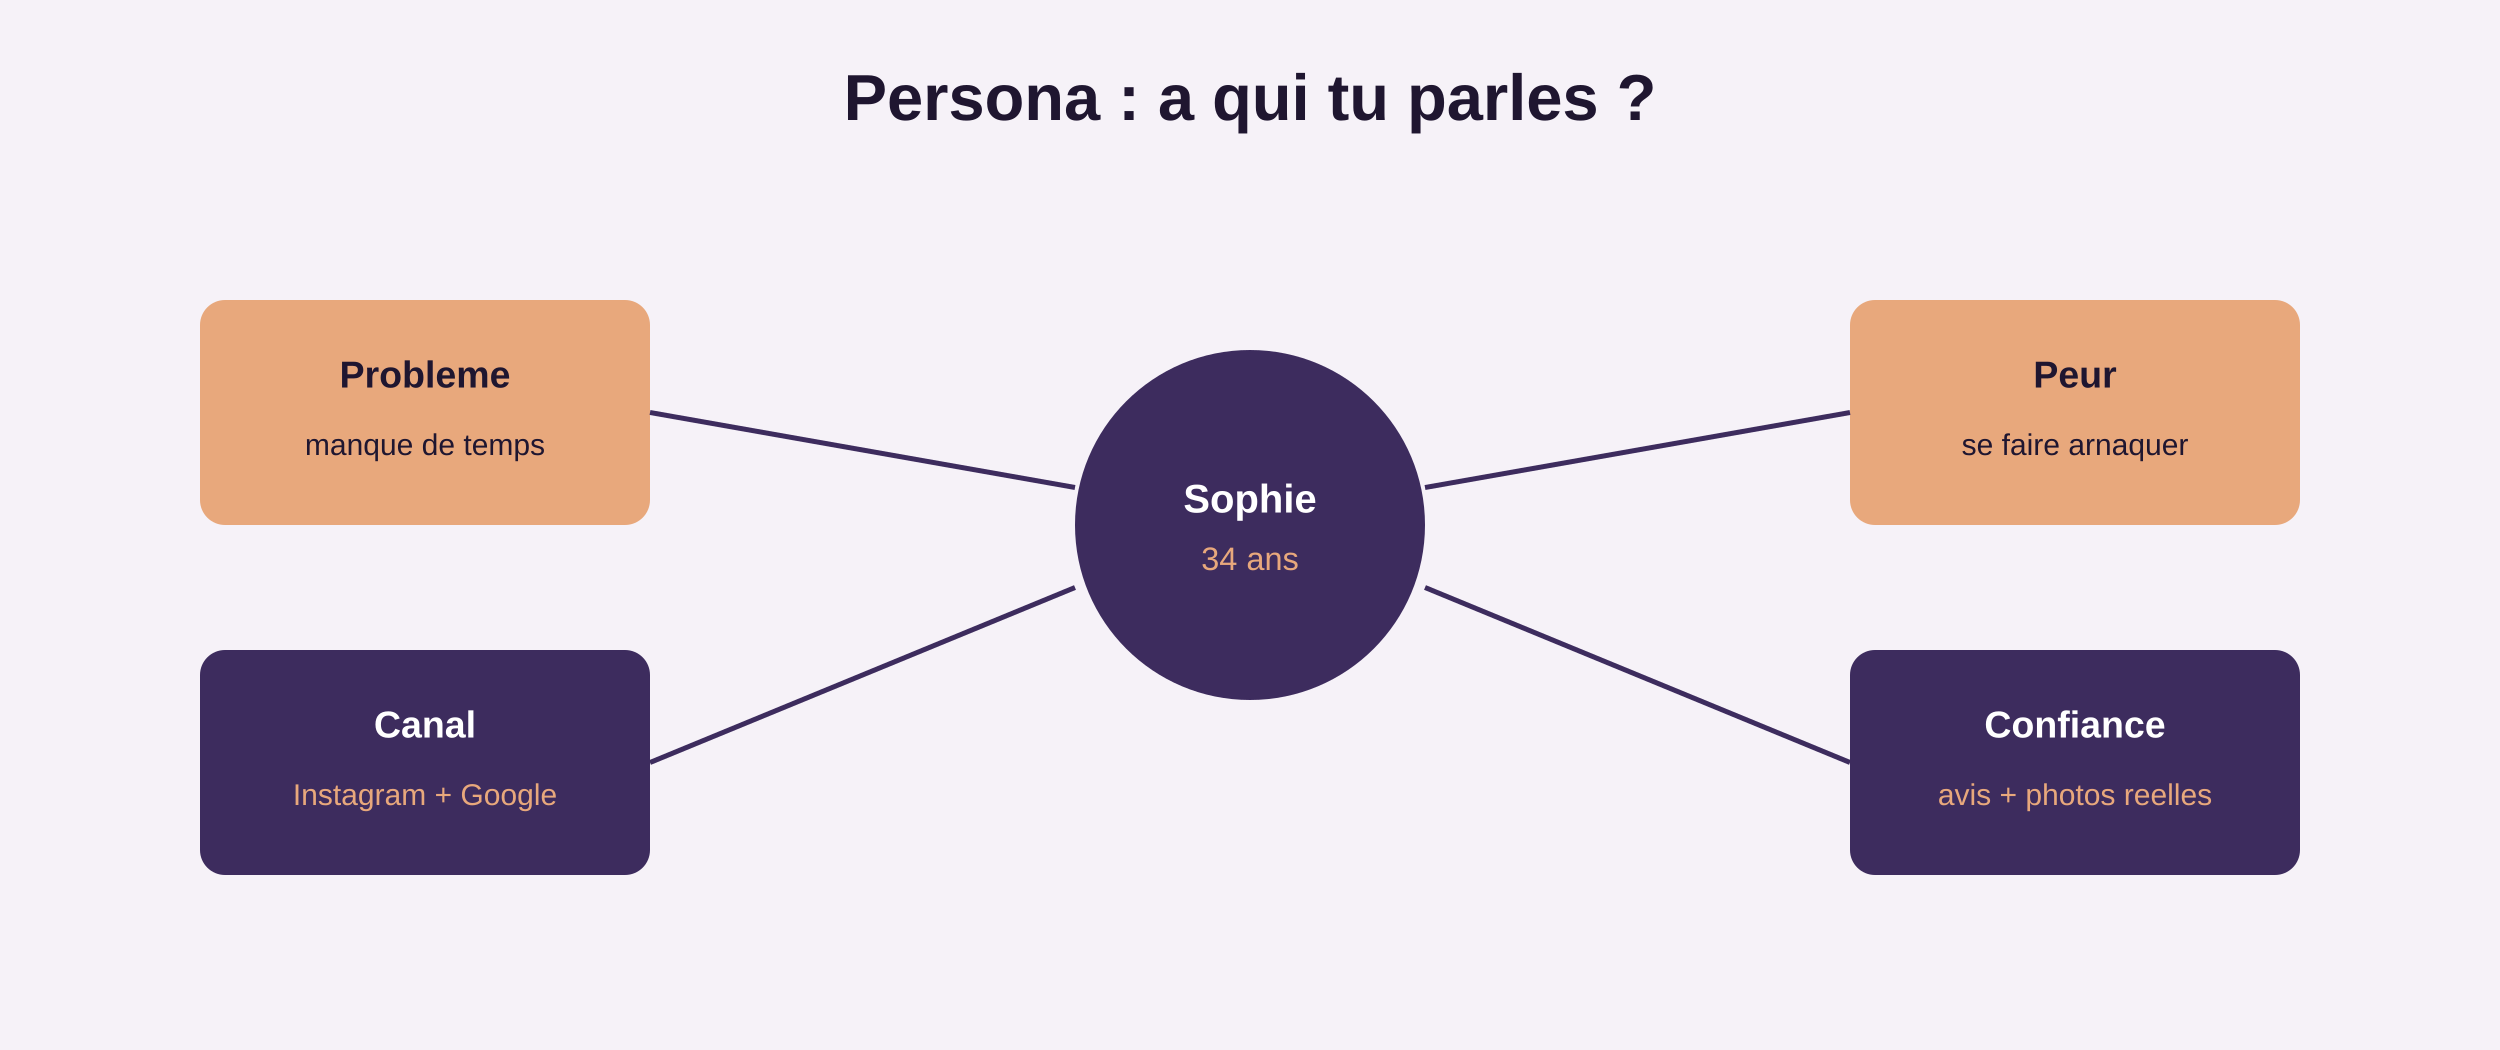
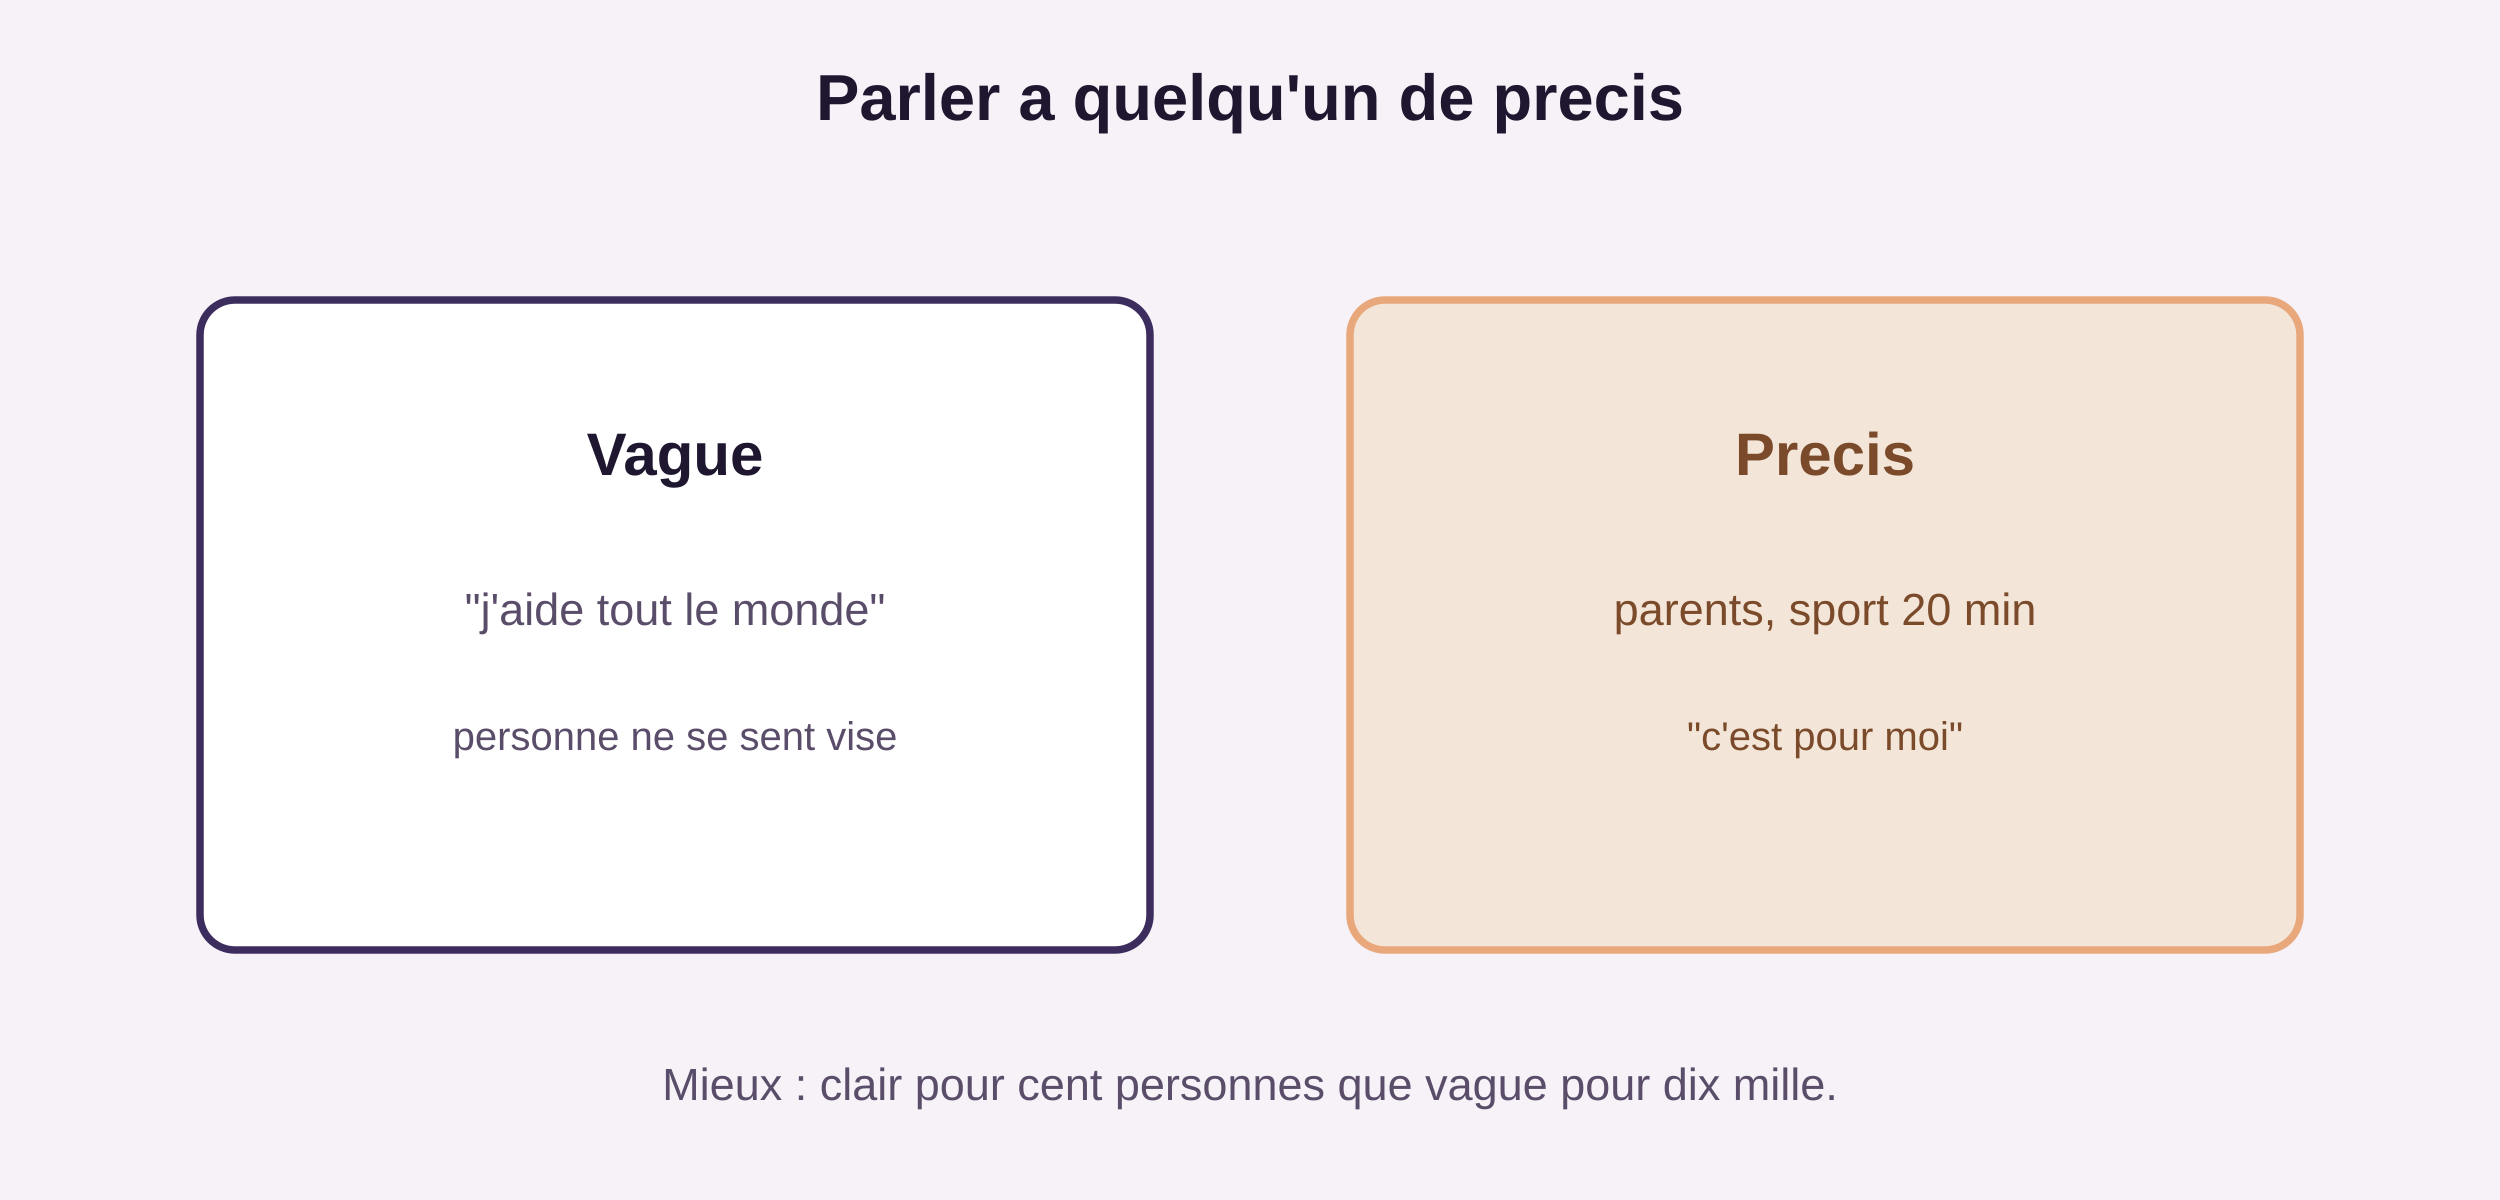
- <svg xmlns="http://www.w3.org/2000/svg" width="1000" height="420" viewBox="0 0 1000 420">
-   <rect width="1000" height="420" fill="#f6f2f8" />
-   <text x="500" y="48" text-anchor="middle" font-family="Segoe UI, Arial, sans-serif" font-size="26" fill="#1f1630" font-weight="700">Persona : a qui tu parles ?</text>
-   <circle cx="500" cy="210" r="70" fill="#3d2c5e" />
-   <text x="500" y="205" text-anchor="middle" font-family="Segoe UI, Arial, sans-serif" font-size="16" fill="#fff" font-weight="700">Sophie</text>
-   <text x="500" y="228" text-anchor="middle" font-family="Segoe UI, Arial, sans-serif" font-size="13" fill="#e8a87c">34 ans</text>
-   <rect x="80" y="120" width="180" height="90" rx="10" fill="#e8a87c" />
-   <text x="170" y="155" text-anchor="middle" font-family="Segoe UI, Arial, sans-serif" font-size="15" fill="#1f1630" font-weight="700">Probleme</text>
-   <text x="170" y="182" text-anchor="middle" font-family="Segoe UI, Arial, sans-serif" font-size="12" fill="#1f1630">manque de temps</text>
-   <rect x="740" y="120" width="180" height="90" rx="10" fill="#e8a87c" />
-   <text x="830" y="155" text-anchor="middle" font-family="Segoe UI, Arial, sans-serif" font-size="15" fill="#1f1630" font-weight="700">Peur</text>
-   <text x="830" y="182" text-anchor="middle" font-family="Segoe UI, Arial, sans-serif" font-size="12" fill="#1f1630">se faire arnaquer</text>
-   <rect x="80" y="260" width="180" height="90" rx="10" fill="#3d2c5e" />
-   <text x="170" y="295" text-anchor="middle" font-family="Segoe UI, Arial, sans-serif" font-size="15" fill="#fff" font-weight="700">Canal</text>
-   <text x="170" y="322" text-anchor="middle" font-family="Segoe UI, Arial, sans-serif" font-size="12" fill="#e8a87c">Instagram + Google</text>
-   <rect x="740" y="260" width="180" height="90" rx="10" fill="#3d2c5e" />
-   <text x="830" y="295" text-anchor="middle" font-family="Segoe UI, Arial, sans-serif" font-size="15" fill="#fff" font-weight="700">Confiance</text>
-   <text x="830" y="322" text-anchor="middle" font-family="Segoe UI, Arial, sans-serif" font-size="12" fill="#e8a87c">avis + photos reelles</text>
-   <line x1="260" y1="165" x2="430" y2="195" stroke="#3d2c5e" stroke-width="2" />
-   <line x1="740" y1="165" x2="570" y2="195" stroke="#3d2c5e" stroke-width="2" />
-   <line x1="260" y1="305" x2="430" y2="235" stroke="#3d2c5e" stroke-width="2" />
-   <line x1="740" y1="305" x2="570" y2="235" stroke="#3d2c5e" stroke-width="2" />
+ <svg xmlns="http://www.w3.org/2000/svg" width="1000" height="480" viewBox="0 0 1000 480">
+   <rect width="1000" height="480" fill="#f6f2f8" />
+   <text x="500" y="48" text-anchor="middle" font-family="Segoe UI, Arial, sans-serif" font-size="26" fill="#1f1630" font-weight="700">Parler a quelqu'un de precis</text>
+   <rect x="80" y="120" width="380" height="260" rx="14" fill="#ffffff" stroke="#3d2c5e" stroke-width="3" />
+   <text x="270" y="190" text-anchor="middle" font-family="Segoe UI, Arial, sans-serif" font-size="24" fill="#1f1630" font-weight="700">Vague</text>
+   <text x="270" y="250" text-anchor="middle" font-family="Segoe UI, Arial, sans-serif" font-size="18" fill="#5a4d6a" font-weight="400">"j'aide tout le monde"</text>
+   <text x="270" y="300" text-anchor="middle" font-family="Segoe UI, Arial, sans-serif" font-size="16" fill="#5a4d6a" font-weight="400">personne ne se sent vise</text>
+   <rect x="540" y="120" width="380" height="260" rx="14" fill="#f3e6d8" stroke="#e8a87c" stroke-width="3" />
+   <text x="730" y="190" text-anchor="middle" font-family="Segoe UI, Arial, sans-serif" font-size="24" fill="#7a4a2a" font-weight="700">Precis</text>
+   <text x="730" y="250" text-anchor="middle" font-family="Segoe UI, Arial, sans-serif" font-size="18" fill="#7a4a2a" font-weight="400">parents, sport 20 min</text>
+   <text x="730" y="300" text-anchor="middle" font-family="Segoe UI, Arial, sans-serif" font-size="16" fill="#7a4a2a" font-weight="400">"c'est pour moi"</text>
+   <text x="500" y="440" text-anchor="middle" font-family="Segoe UI, Arial, sans-serif" font-size="18" fill="#5a4d6a" font-weight="400">Mieux : clair pour cent personnes que vague pour dix mille.</text>
</svg>
